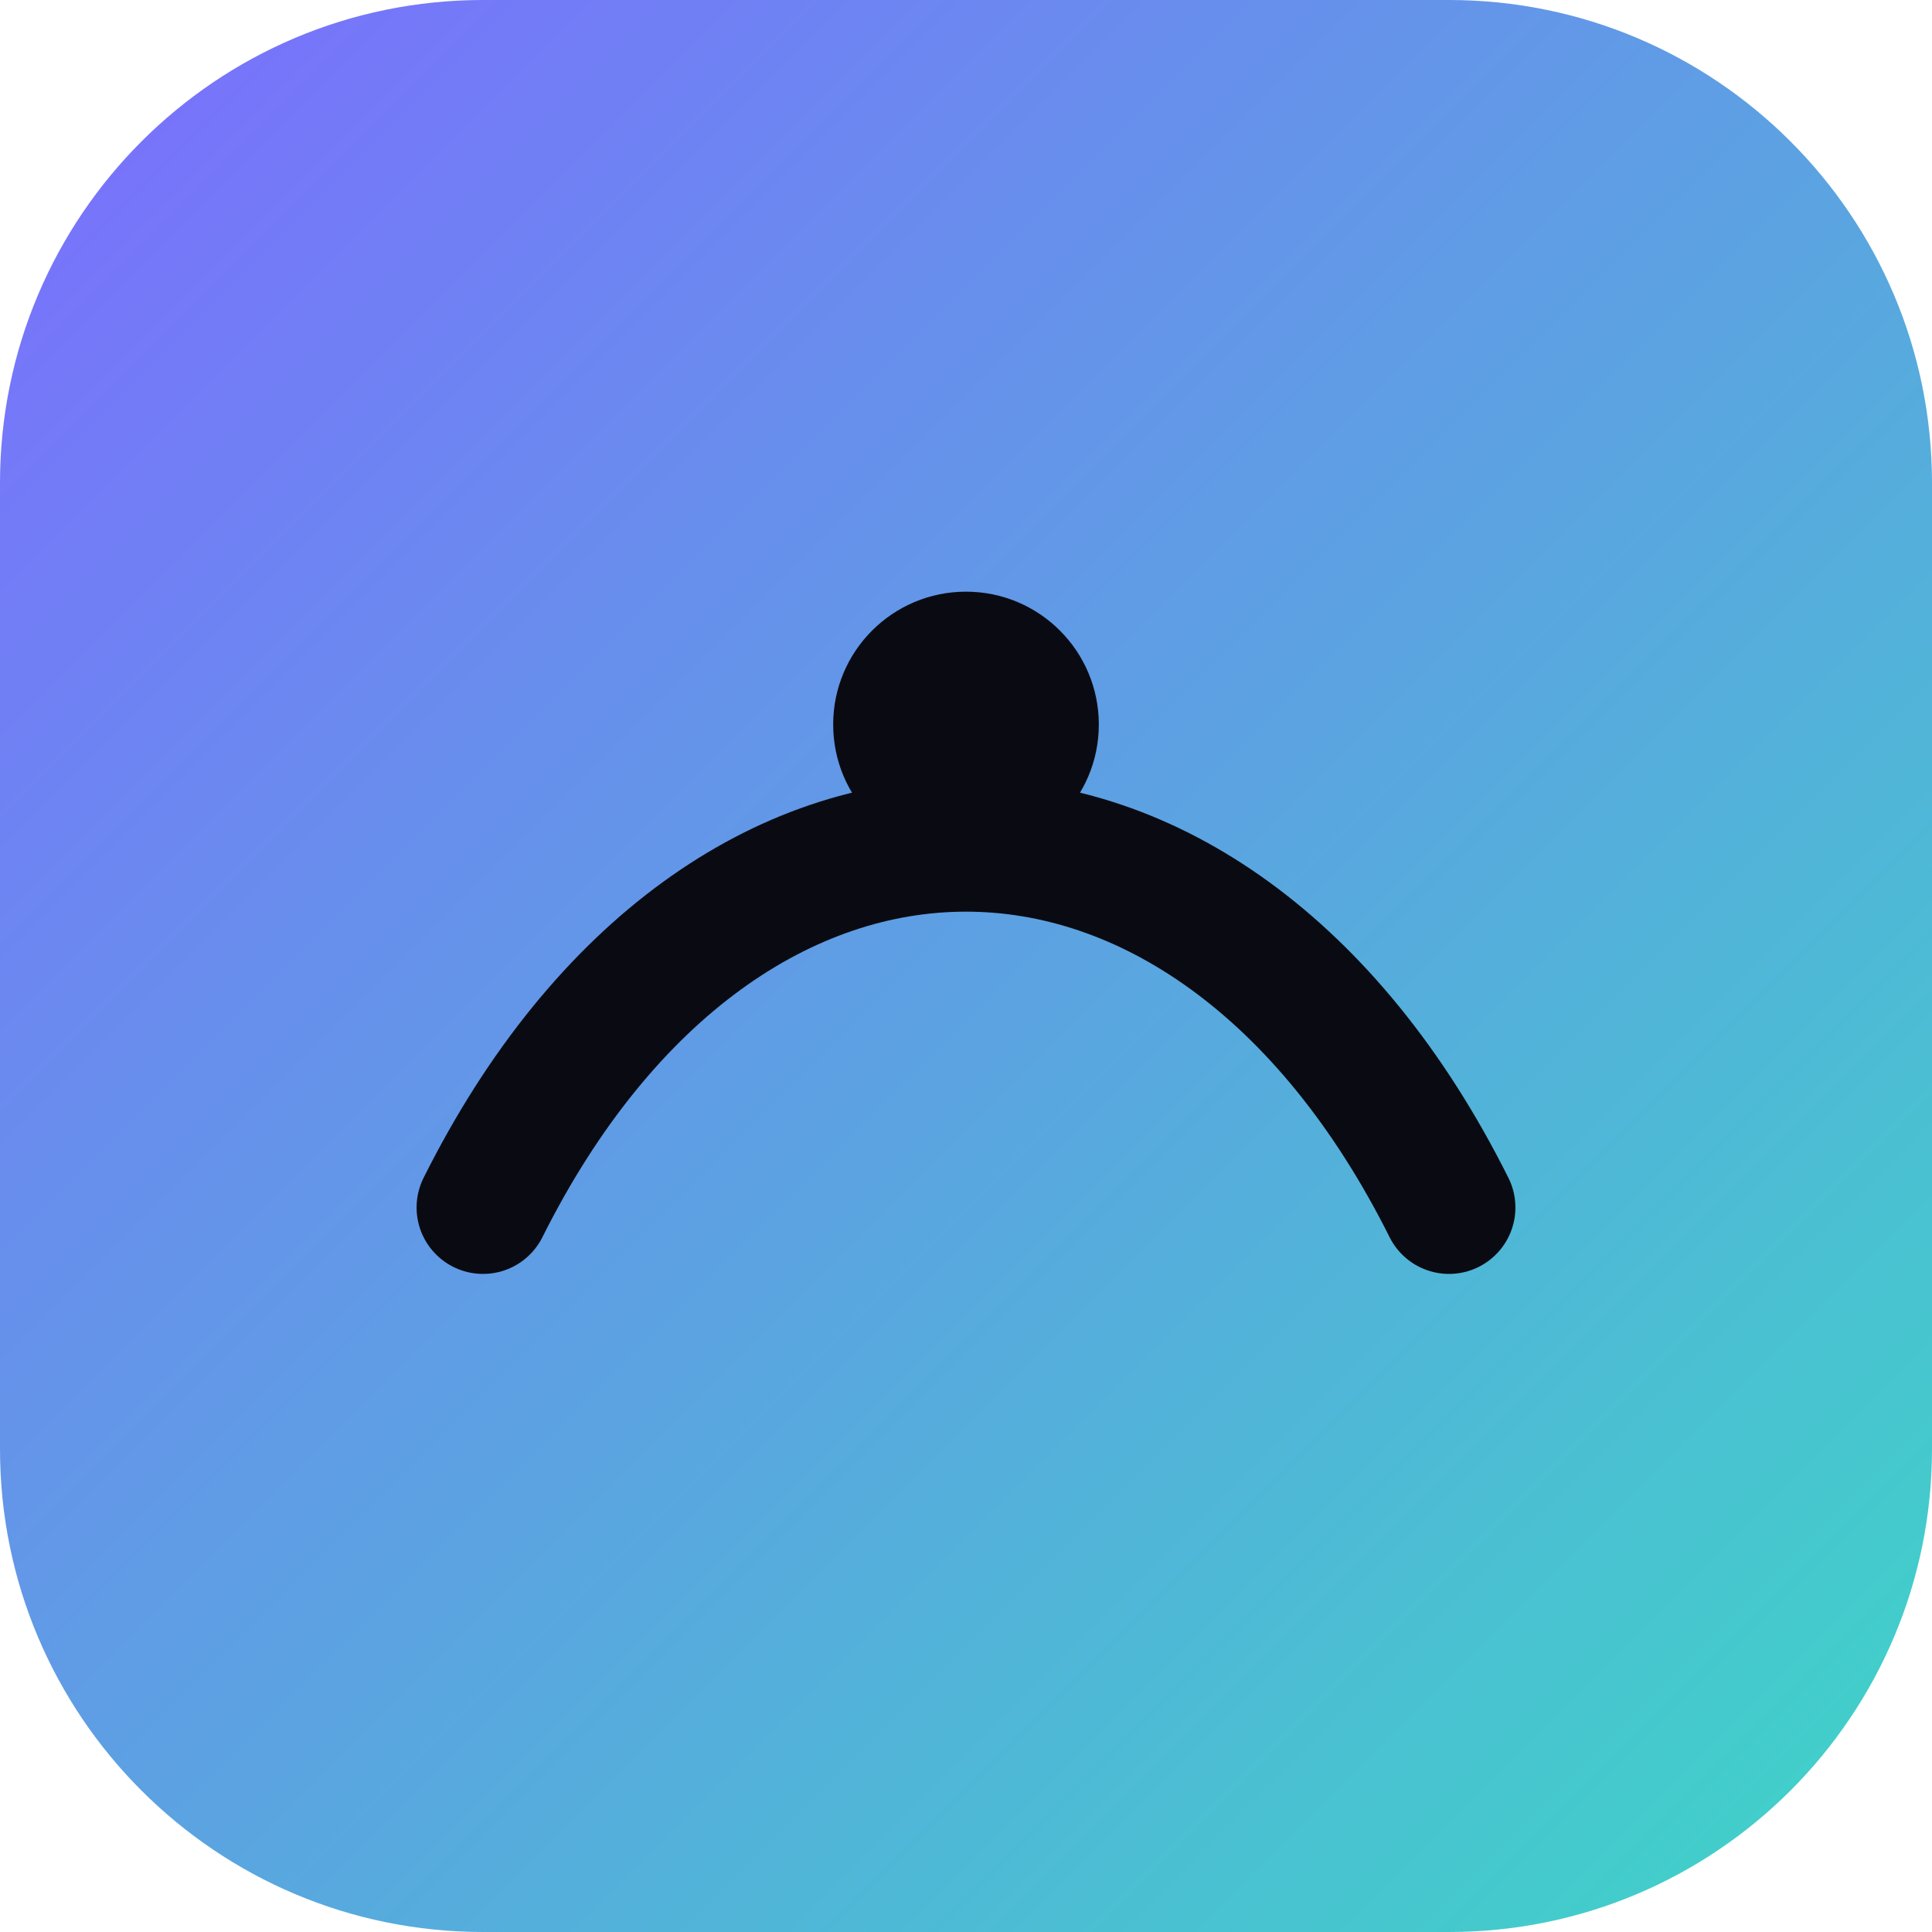
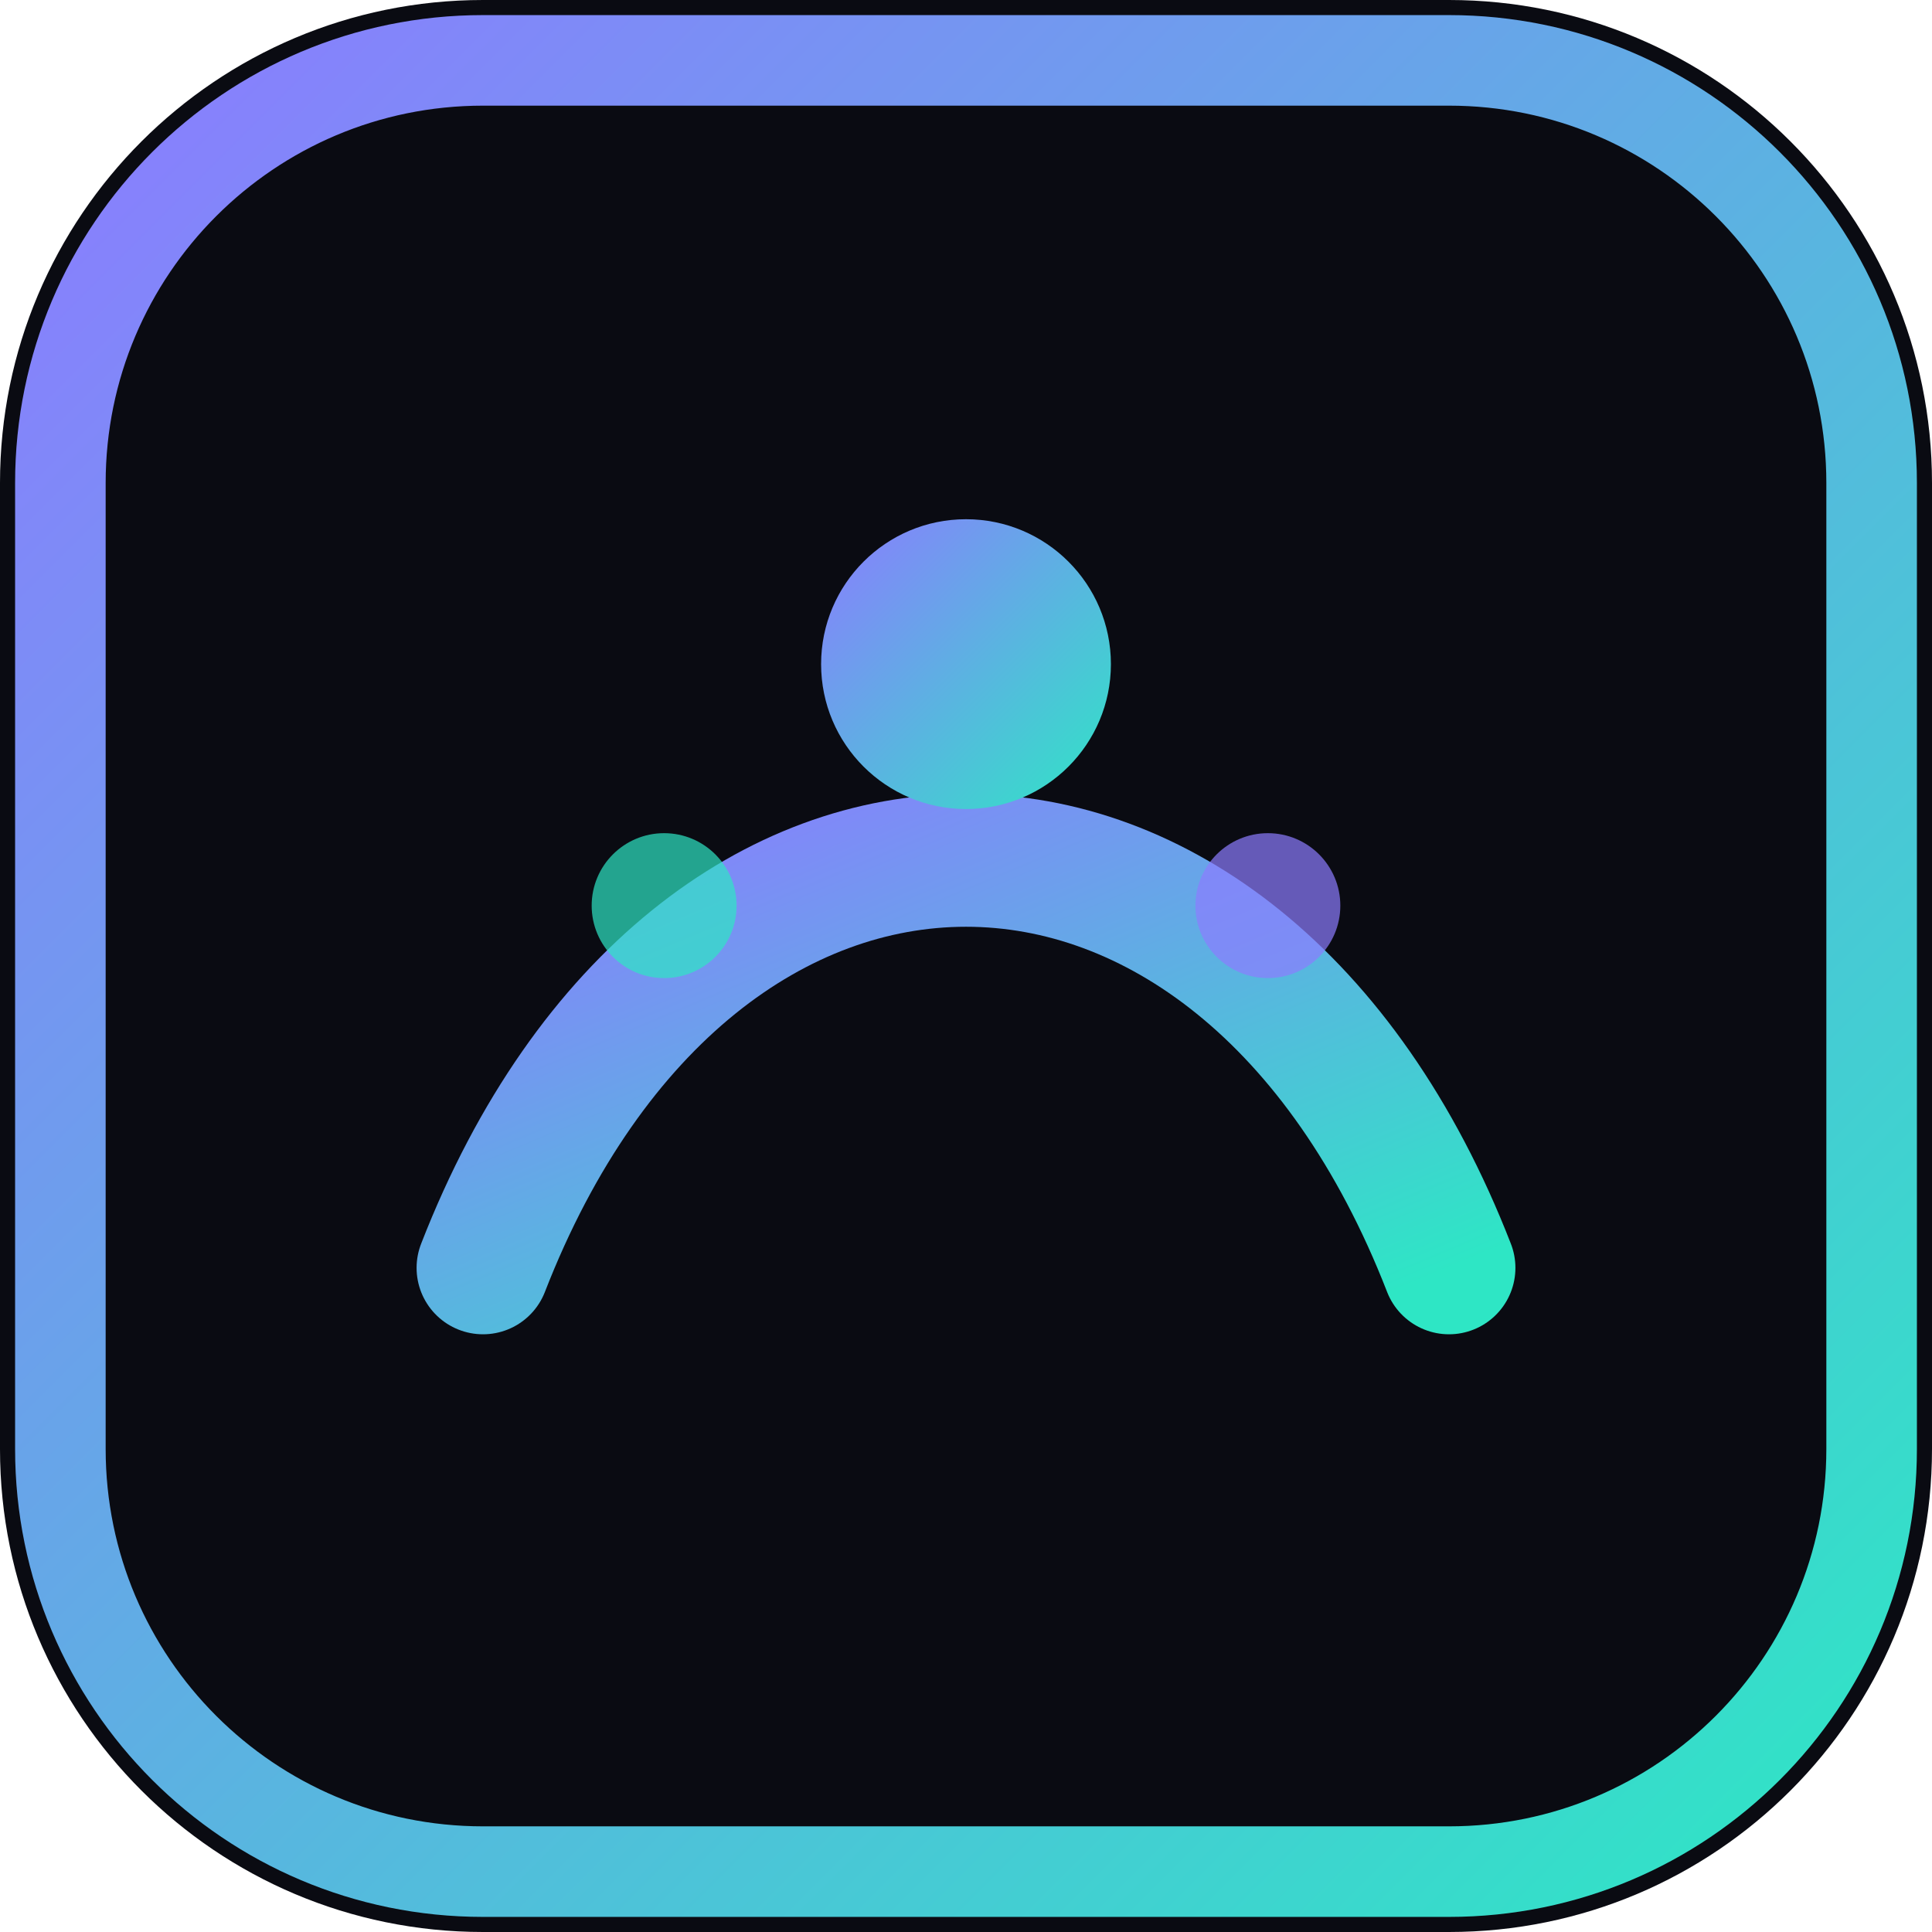
<svg xmlns="http://www.w3.org/2000/svg" viewBox="0 0 32 32">
  <defs>
-     <linearGradient id="g" x1="0" y1="0" x2="1" y2="1">
-       <stop stop-color="#7c6cff" />
-       <stop offset="1" stop-color="#3dd6c6" />
+     <linearGradient id="nd" x1="0" y1="0" x2="1" y2="1">
+       <stop stop-color="#8b7cff" />
+       <stop offset="1" stop-color="#2ee6c5" />
    </linearGradient>
  </defs>
-   <rect width="32" height="32" rx="8" fill="url(#g)" />
-   <path d="M8 20c4-8 12-8 16 0" stroke="#0a0b12" stroke-width="2.2" fill="none" stroke-linecap="round" />
-   <circle cx="16" cy="12" r="2.2" fill="#0a0b12" />
+   <rect width="32" height="32" rx="8" fill="#0a0b12" />
+   <rect x="1" y="1" width="30" height="30" rx="7" fill="none" stroke="url(#nd)" stroke-width="1.5" />
+   <path d="M8 21c3.5-9 12.5-9 16 0" stroke="url(#nd)" stroke-width="2.2" fill="none" stroke-linecap="round" />
+   <circle cx="16" cy="11" r="2.4" fill="url(#nd)" />
+   <circle cx="11" cy="15" r="1.2" fill="#2ee6c5" opacity=".7" />
+   <circle cx="21" cy="15" r="1.2" fill="#8b7cff" opacity=".7" />
</svg>
